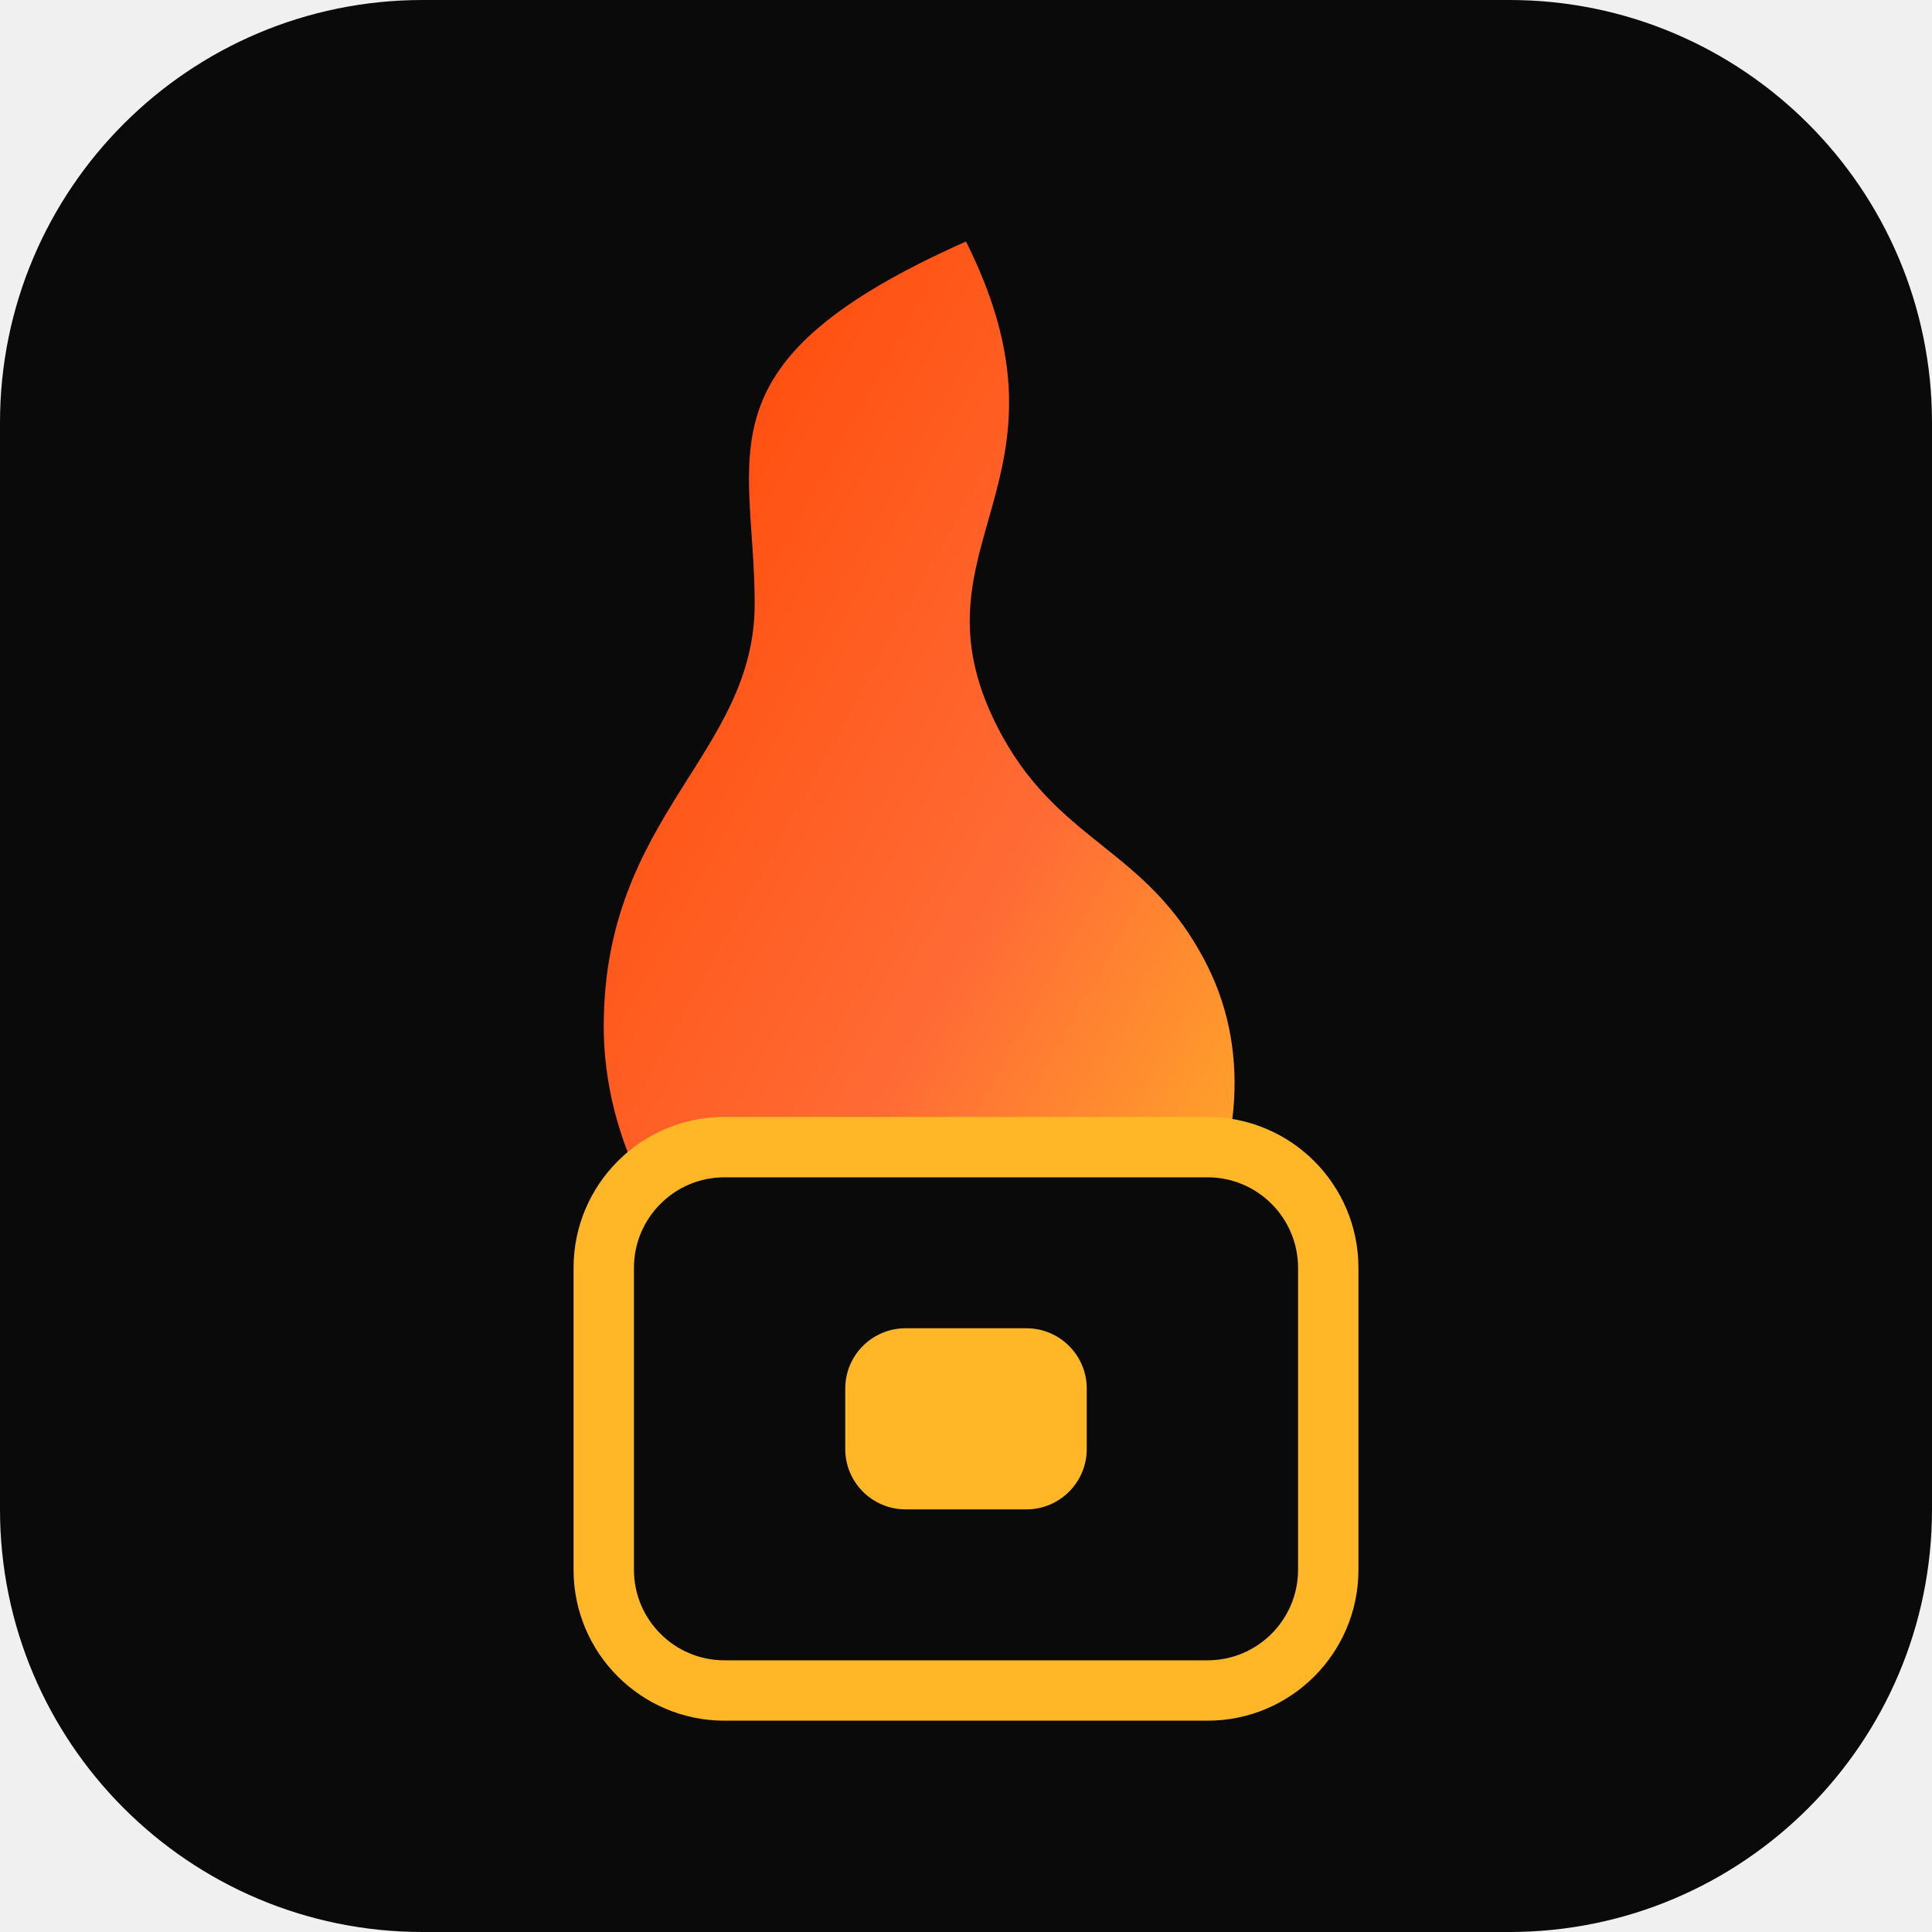
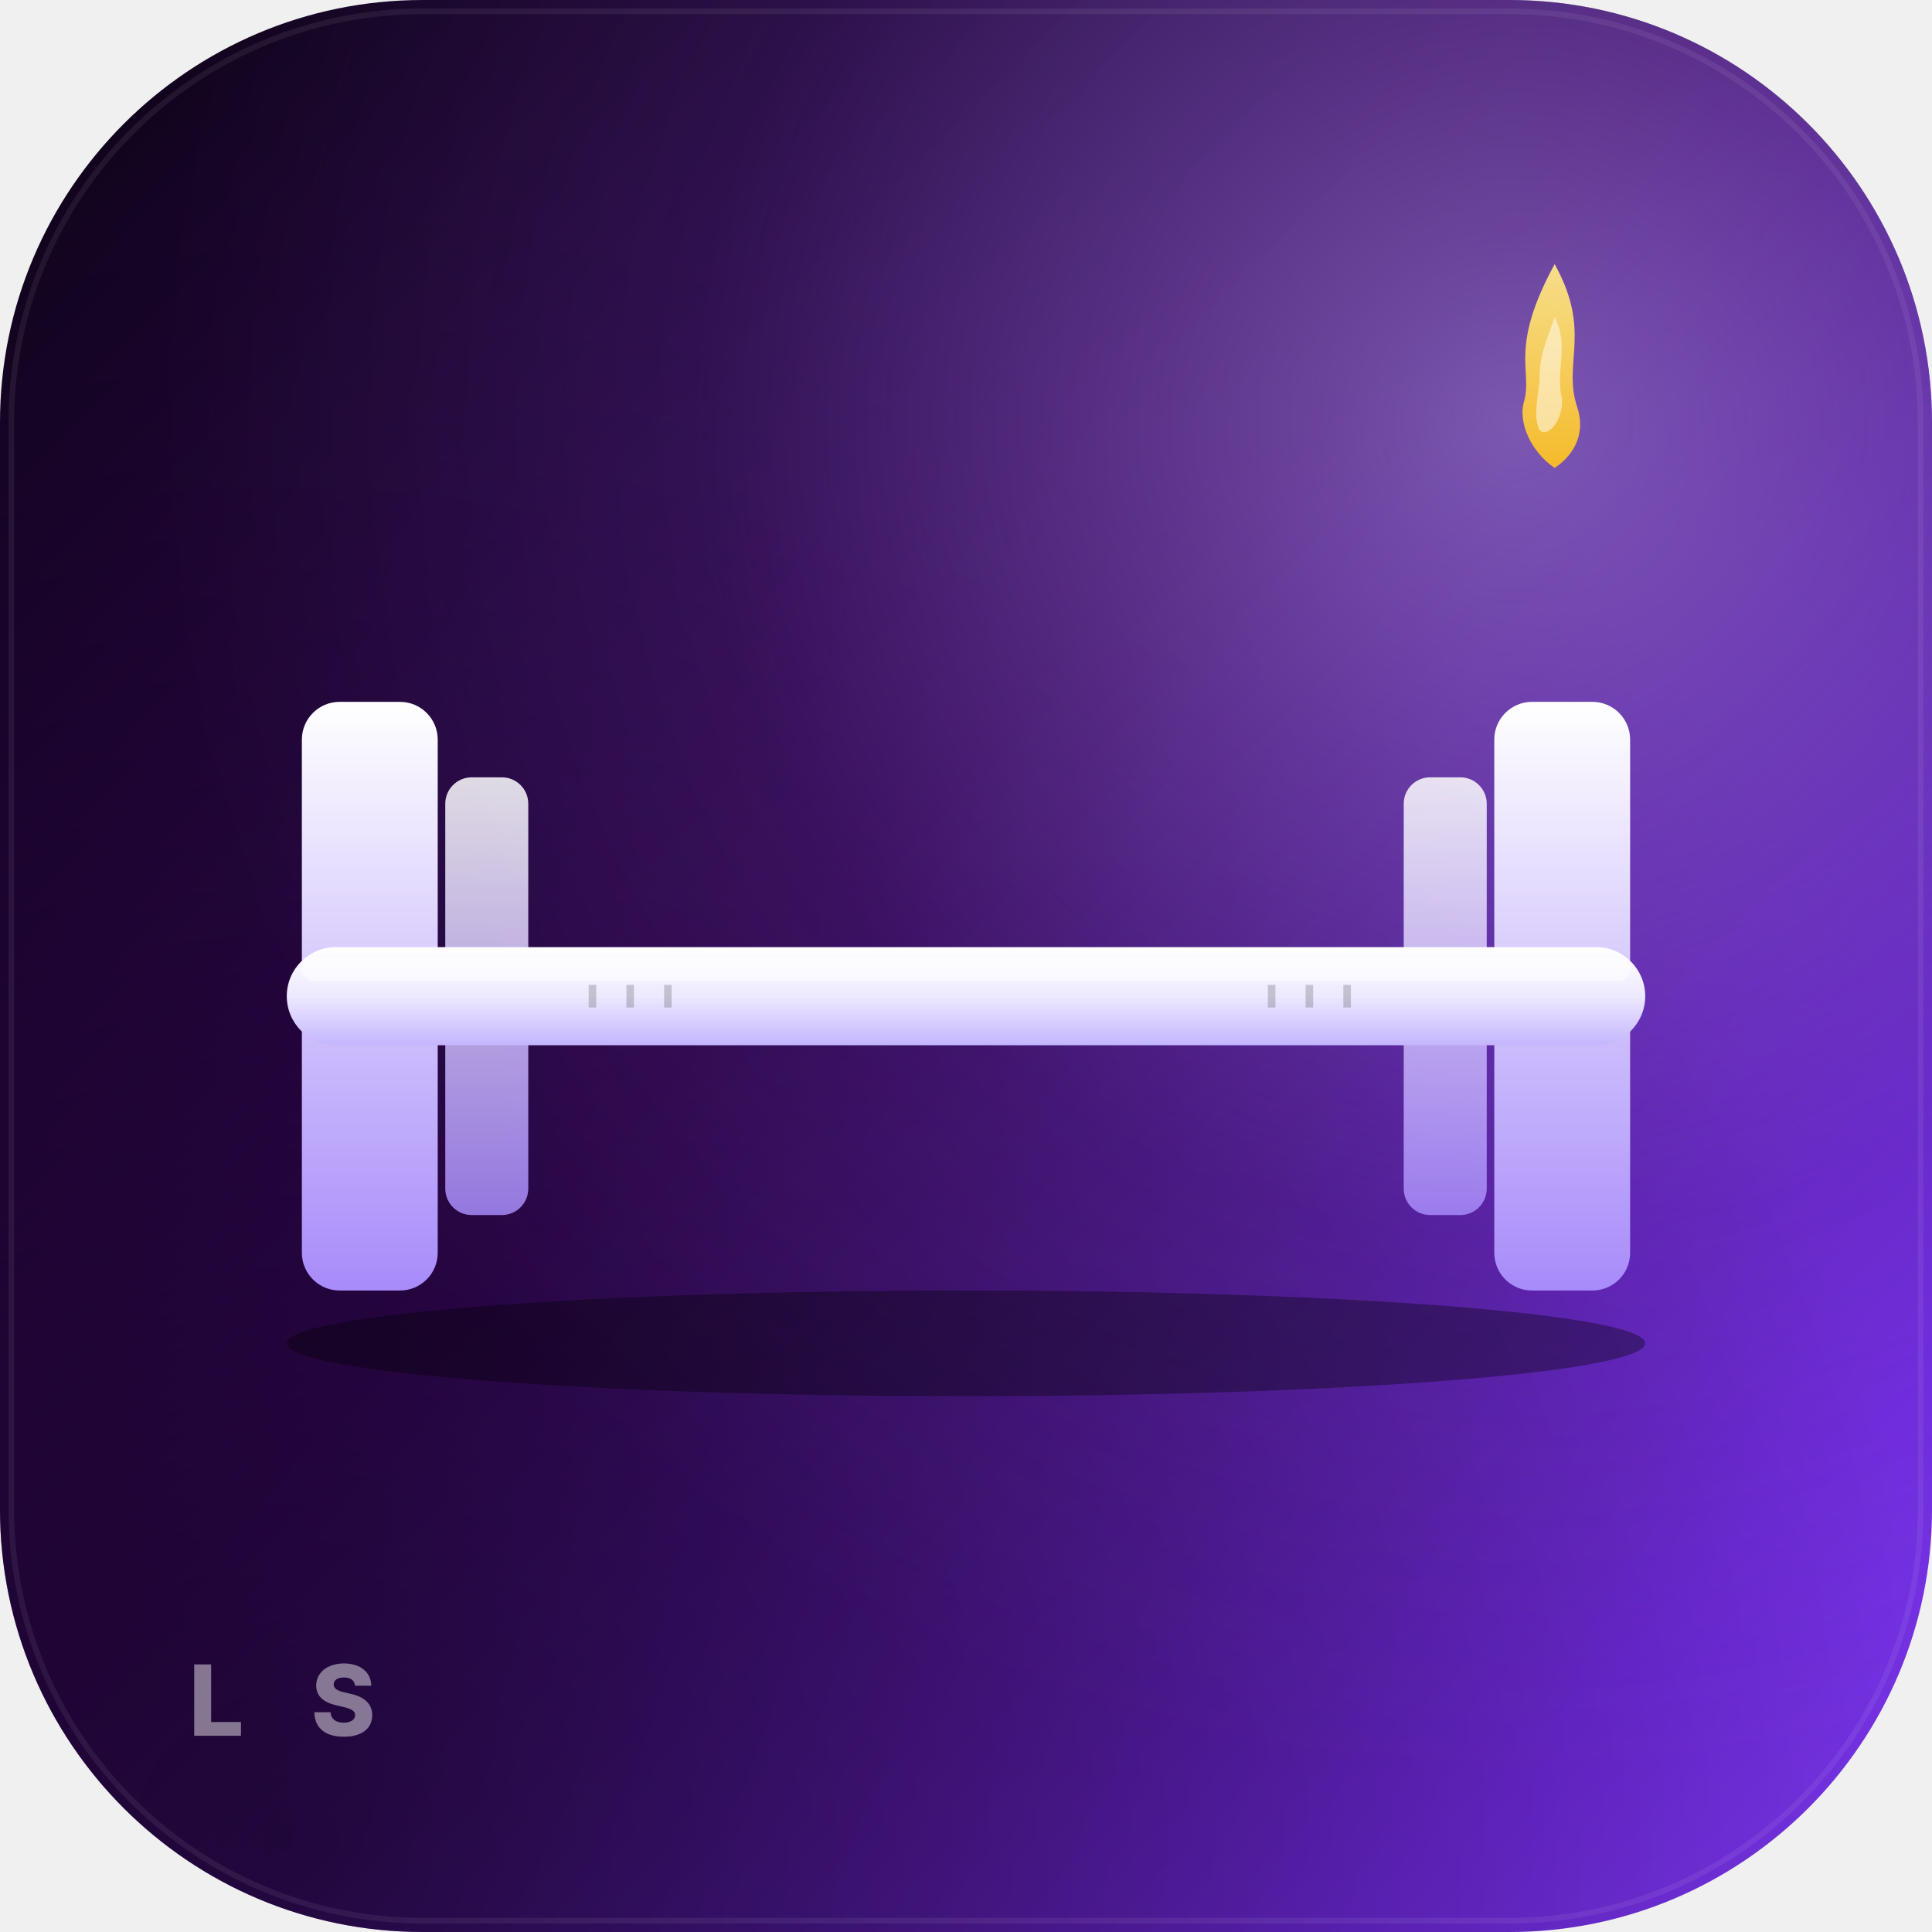
- <svg xmlns="http://www.w3.org/2000/svg" viewBox="0 0 64 64">
+ <svg xmlns="http://www.w3.org/2000/svg" viewBox="0 0 512 512">
  <defs>
-     <linearGradient id="g" x1="0" y1="0" x2="1" y2="1">
-       <stop offset="0%" stop-color="#FF4500" />
-       <stop offset="60%" stop-color="#FF6B35" />
-       <stop offset="100%" stop-color="#FFB627" />
+     <linearGradient id="bg" x1="0" y1="0" x2="1" y2="1">
+       <stop offset="0%" stop-color="#0a0312" />
+       <stop offset="45%" stop-color="#3b0764" />
+       <stop offset="85%" stop-color="#6d28d9" />
+       <stop offset="100%" stop-color="#7c3aed" />
+     </linearGradient>
+     <radialGradient id="glow" cx="0.78" cy="0.22" r="0.7">
+       <stop offset="0%" stop-color="#c4b5fd" stop-opacity="0.45" />
+       <stop offset="60%" stop-color="#a78bfa" stop-opacity="0.08" />
+       <stop offset="100%" stop-color="#a78bfa" stop-opacity="0" />
+     </radialGradient>
+     <radialGradient id="dim" cx="0.15" cy="0.95" r="0.85">
+       <stop offset="0%" stop-color="#000000" stop-opacity="0.55" />
+       <stop offset="100%" stop-color="#000000" stop-opacity="0" />
+     </radialGradient>
+     <linearGradient id="bar" x1="0" y1="0" x2="0" y2="1">
+       <stop offset="0%" stop-color="#ffffff" />
+       <stop offset="50%" stop-color="#ede9fe" />
+       <stop offset="100%" stop-color="#c4b5fd" />
+     </linearGradient>
+     <linearGradient id="plate" x1="0" y1="0" x2="0" y2="1">
+       <stop offset="0%" stop-color="#ffffff" />
+       <stop offset="100%" stop-color="#a78bfa" />
+     </linearGradient>
+     <linearGradient id="flame" x1="0" y1="1" x2="0" y2="0">
+       <stop offset="0%" stop-color="#fbbf24" />
+       <stop offset="100%" stop-color="#fde68a" />
    </linearGradient>
  </defs>
-   <rect width="64" height="64" rx="14" fill="#0a0a0a" />
-   <path d="M32 8c4 8-2 10 1 16 2 4 5 4 7 8 3 6-2 14-8 14-7 0-12-6-12-12 0-7 5-9 5-14 0-5-2-8 7-12z" fill="url(#g)" />
-   <rect x="20" y="38" width="24" height="18" rx="4" fill="#0a0a0a" stroke="#FFB627" stroke-width="2" />
-   <rect x="28" y="44" width="8" height="6" rx="2" fill="#FFB627" />
+   <rect width="512" height="512" rx="112" fill="url(#bg)" />
+   <rect width="512" height="512" rx="112" fill="url(#dim)" />
+   <rect width="512" height="512" rx="112" fill="url(#glow)" />
+   <rect x="3" y="3" width="506" height="506" rx="109" fill="none" stroke="rgba(255,255,255,0.07)" stroke-width="1.5" />
+   <g transform="translate(256, 264)">
+     <ellipse cx="0" cy="92" rx="180" ry="14" fill="#000000" opacity="0.35" />
+     <rect x="-176" y="-78" width="36" height="156" rx="10" fill="url(#plate)" />
+     <rect x="140" y="-78" width="36" height="156" rx="10" fill="url(#plate)" />
+     <rect x="-138" y="-58" width="22" height="116" rx="7" fill="url(#plate)" opacity="0.85" />
+     <rect x="116" y="-58" width="22" height="116" rx="7" fill="url(#plate)" opacity="0.85" />
+     <rect x="-180" y="-13" width="360" height="26" rx="13" fill="url(#bar)" />
+     <rect x="-176" y="-10" width="352" height="6" rx="3" fill="#ffffff" opacity="0.55" />
+     <g fill="#000000" opacity="0.18">
+       <rect x="-100" y="-3" width="2" height="6" />
+       <rect x="-90" y="-3" width="2" height="6" />
+       <rect x="-80" y="-3" width="2" height="6" />
+       <rect x="80" y="-3" width="2" height="6" />
+       <rect x="90" y="-3" width="2" height="6" />
+       <rect x="100" y="-3" width="2" height="6" />
+     </g>
+   </g>
+   <g transform="translate(390, 70)">
+     <path d="M 22 0              C 32 18 24 26 28 38              C 30 44 28 50 22 54              C 16 50 12 42 14 36              C 16 28 10 22 22 0 Z" fill="url(#flame)" opacity="0.95" />
+     <path d="M 22 14 C 26 22 22 28 24 36 C 24 42 20 46 18 44 C 16 40 18 34 18 30 C 18 24 20 20 22 14 Z" fill="#ffffff" opacity="0.5" />
+   </g>
+   <g transform="translate(50, 460)" fill="#ffffff" opacity="0.45">
+     <text x="0" y="0" font-family="Inter, system-ui, sans-serif" font-size="26" font-weight="800" letter-spacing="6">L S</text>
+   </g>
</svg>
